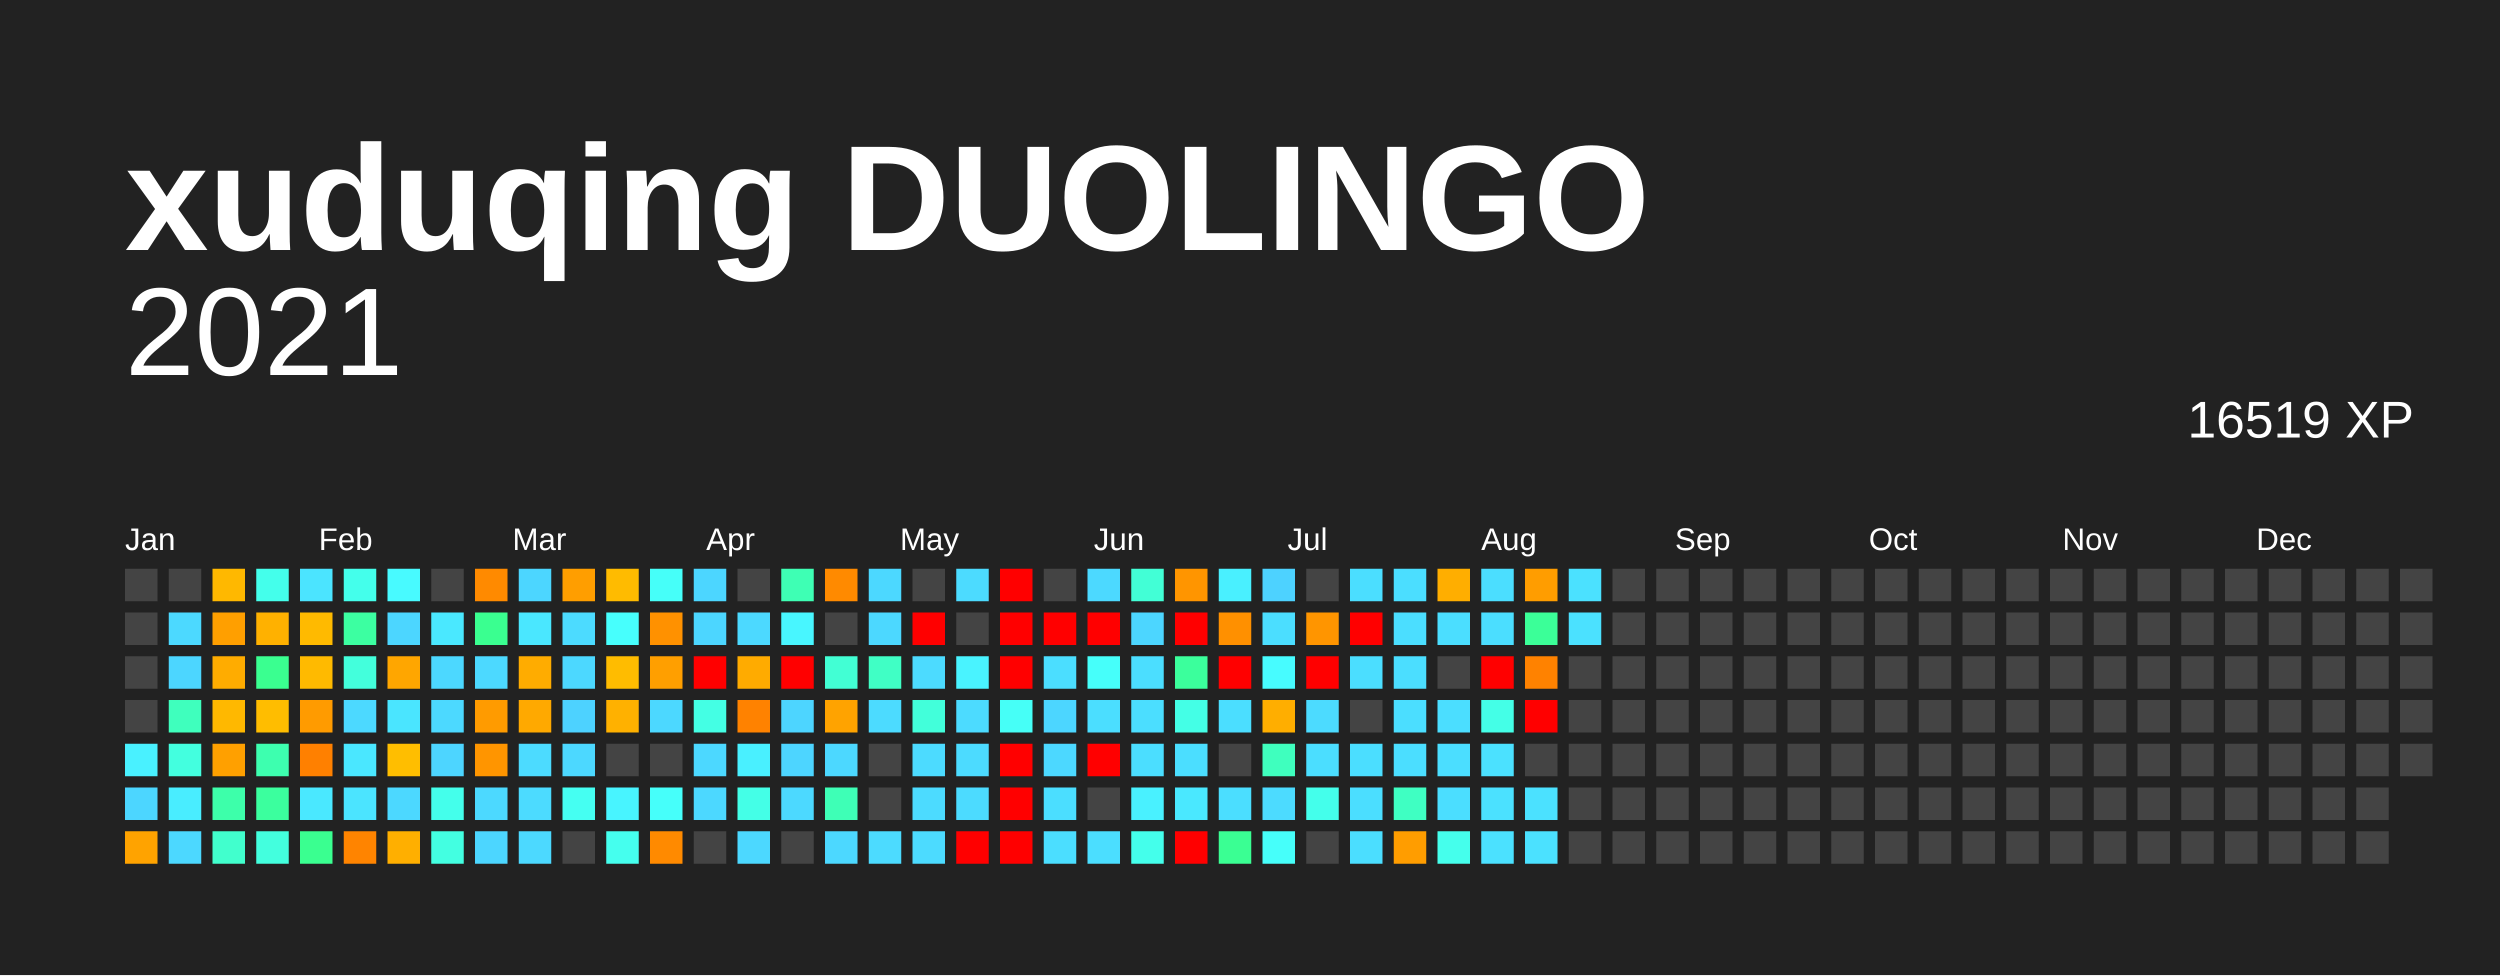
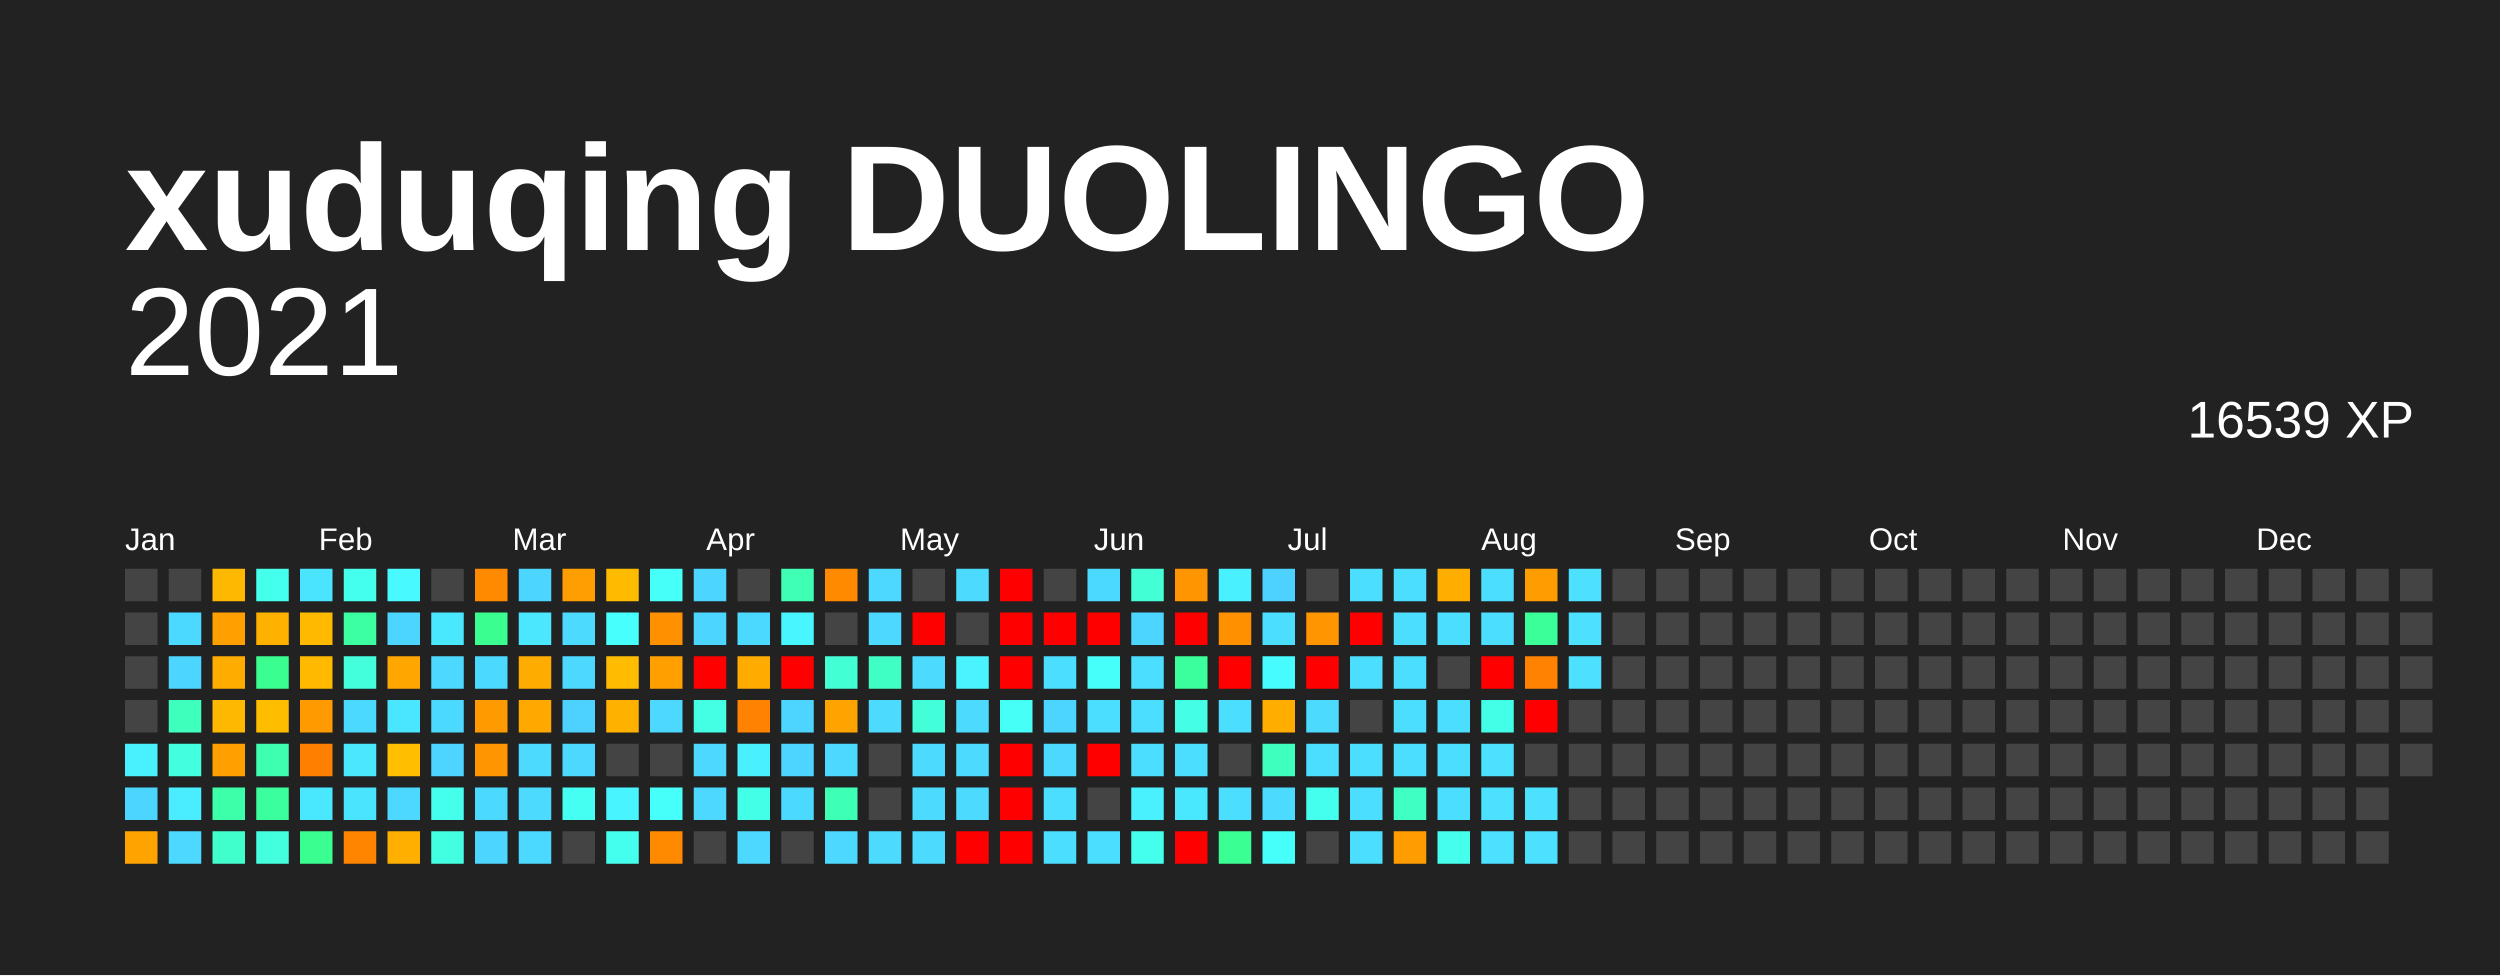
<svg xmlns="http://www.w3.org/2000/svg" baseProfile="full" height="78mm" version="1.1" viewBox="0,0,200,78" width="200mm">
  <defs />
  <rect fill="#222222" height="78" width="200" x="0" y="0" />
  <text fill="#FFFFFF" style="font-size:12px; font-family:Arial; font-weight:bold;" x="10" y="20">xuduqing DUOLINGO</text>
  <text alignment-baseline="hanging" fill="#FFFFFF" style="font-size:10.0px; font-family:Arial;" x="10" y="30">2021</text>
-   <text alignment-baseline="hanging" fill="#FFFFFF" style="font-size:4.125px; font-family:Arial;" x="175" y="35">16519 XP</text>
+   <text alignment-baseline="hanging" fill="#FFFFFF" style="font-size:4.125px; font-family:Arial;" x="175" y="35">16539 XP</text>
  <text fill="#FFFFFF" style="font-size:2.5px; font-family:Arial" x="10.0" y="44">Jan</text>
  <text fill="#FFFFFF" style="font-size:2.5px; font-family:Arial" x="25.5" y="44">Feb</text>
  <text fill="#FFFFFF" style="font-size:2.5px; font-family:Arial" x="41.0" y="44">Mar</text>
  <text fill="#FFFFFF" style="font-size:2.5px; font-family:Arial" x="56.5" y="44">Apr</text>
  <text fill="#FFFFFF" style="font-size:2.5px; font-family:Arial" x="72.0" y="44">May</text>
  <text fill="#FFFFFF" style="font-size:2.5px; font-family:Arial" x="87.5" y="44">Jun</text>
  <text fill="#FFFFFF" style="font-size:2.5px; font-family:Arial" x="103.0" y="44">Jul</text>
  <text fill="#FFFFFF" style="font-size:2.5px; font-family:Arial" x="118.5" y="44">Aug</text>
  <text fill="#FFFFFF" style="font-size:2.5px; font-family:Arial" x="134.0" y="44">Sep</text>
  <text fill="#FFFFFF" style="font-size:2.5px; font-family:Arial" x="149.5" y="44">Oct</text>
  <text fill="#FFFFFF" style="font-size:2.5px; font-family:Arial" x="165.0" y="44">Nov</text>
  <text fill="#FFFFFF" style="font-size:2.5px; font-family:Arial" x="180.5" y="44">Dec</text>
  <rect fill="#444444" height="2.6" width="2.6" x="10.0" y="45.5" />
  <rect fill="#444444" height="2.6" width="2.6" x="10.0" y="49.0" />
  <rect fill="#444444" height="2.6" width="2.6" x="10.0" y="52.5" />
  <rect fill="#444444" height="2.6" width="2.6" x="10.0" y="56.0" />
  <rect fill="#49f1ff" height="2.6" width="2.6" x="10.0" y="59.5" />
  <rect fill="#4cd6ff" height="2.6" width="2.6" x="10.0" y="63.0" />
  <rect fill="#ffa300" height="2.6" width="2.6" x="10.0" y="66.5" />
  <rect fill="#444444" height="2.6" width="2.6" x="13.5" y="45.5" />
  <rect fill="#4cd9ff" height="2.6" width="2.6" x="13.5" y="49.0" />
  <rect fill="#4cd6ff" height="2.6" width="2.6" x="13.5" y="52.5" />
  <rect fill="#3fffbd" height="2.6" width="2.6" x="13.5" y="56.0" />
  <rect fill="#43ffdf" height="2.6" width="2.6" x="13.5" y="59.5" />
  <rect fill="#49edff" height="2.6" width="2.6" x="13.5" y="63.0" />
  <rect fill="#4cd8ff" height="2.6" width="2.6" x="13.5" y="66.5" />
  <rect fill="#ffb800" height="2.6" width="2.6" x="17.0" y="45.5" />
  <rect fill="#ff9f00" height="2.6" width="2.6" x="17.0" y="49.0" />
  <rect fill="#ffac00" height="2.6" width="2.6" x="17.0" y="52.5" />
  <rect fill="#ffb800" height="2.6" width="2.6" x="17.0" y="56.0" />
  <rect fill="#ffa000" height="2.6" width="2.6" x="17.0" y="59.5" />
  <rect fill="#3dffaa" height="2.6" width="2.6" x="17.0" y="63.0" />
  <rect fill="#41ffcd" height="2.6" width="2.6" x="17.0" y="66.5" />
  <rect fill="#44ffeb" height="2.6" width="2.6" x="20.5" y="45.5" />
  <rect fill="#ffb100" height="2.6" width="2.6" x="20.5" y="49.0" />
  <rect fill="#3aff90" height="2.6" width="2.6" x="20.5" y="52.5" />
  <rect fill="#ffbd00" height="2.6" width="2.6" x="20.5" y="56.0" />
  <rect fill="#3dffaf" height="2.6" width="2.6" x="20.5" y="59.5" />
  <rect fill="#3bff9e" height="2.6" width="2.6" x="20.5" y="63.0" />
  <rect fill="#43ffde" height="2.6" width="2.6" x="20.5" y="66.5" />
  <rect fill="#4be4ff" height="2.6" width="2.6" x="24.0" y="45.5" />
  <rect fill="#ffba00" height="2.6" width="2.6" x="24.0" y="49.0" />
  <rect fill="#ffba00" height="2.6" width="2.6" x="24.0" y="52.5" />
  <rect fill="#ff9b00" height="2.6" width="2.6" x="24.0" y="56.0" />
  <rect fill="#ff8000" height="2.6" width="2.6" x="24.0" y="59.5" />
  <rect fill="#4ae8ff" height="2.6" width="2.6" x="24.0" y="63.0" />
  <rect fill="#3aff90" height="2.6" width="2.6" x="24.0" y="66.5" />
  <rect fill="#44ffeb" height="2.6" width="2.6" x="27.5" y="45.5" />
  <rect fill="#3cffa1" height="2.6" width="2.6" x="27.5" y="49.0" />
  <rect fill="#43ffdc" height="2.6" width="2.6" x="27.5" y="52.5" />
  <rect fill="#4cd9ff" height="2.6" width="2.6" x="27.5" y="56.0" />
  <rect fill="#4ae7ff" height="2.6" width="2.6" x="27.5" y="59.5" />
  <rect fill="#4be4ff" height="2.6" width="2.6" x="27.5" y="63.0" />
  <rect fill="#ff8400" height="2.6" width="2.6" x="27.5" y="66.5" />
  <rect fill="#48faff" height="2.6" width="2.6" x="31.0" y="45.5" />
  <rect fill="#4cd6ff" height="2.6" width="2.6" x="31.0" y="49.0" />
  <rect fill="#ffa600" height="2.6" width="2.6" x="31.0" y="52.5" />
  <rect fill="#4ae5ff" height="2.6" width="2.6" x="31.0" y="56.0" />
  <rect fill="#ffbe00" height="2.6" width="2.6" x="31.0" y="59.5" />
  <rect fill="#4cd8ff" height="2.6" width="2.6" x="31.0" y="63.0" />
  <rect fill="#ffaf00" height="2.6" width="2.6" x="31.0" y="66.5" />
  <rect fill="#444444" height="2.6" width="2.6" x="34.5" y="45.5" />
  <rect fill="#4ae8ff" height="2.6" width="2.6" x="34.5" y="49.0" />
  <rect fill="#4cd8ff" height="2.6" width="2.6" x="34.5" y="52.5" />
  <rect fill="#4cd9ff" height="2.6" width="2.6" x="34.5" y="56.0" />
  <rect fill="#4dd5ff" height="2.6" width="2.6" x="34.5" y="59.5" />
  <rect fill="#44ffeb" height="2.6" width="2.6" x="34.5" y="63.0" />
  <rect fill="#43ffe1" height="2.6" width="2.6" x="34.5" y="66.5" />
  <rect fill="#ff8a00" height="2.6" width="2.6" x="38.0" y="45.5" />
  <rect fill="#3aff90" height="2.6" width="2.6" x="38.0" y="49.0" />
  <rect fill="#4cd9ff" height="2.6" width="2.6" x="38.0" y="52.5" />
  <rect fill="#ff9b00" height="2.6" width="2.6" x="38.0" y="56.0" />
  <rect fill="#ff9500" height="2.6" width="2.6" x="38.0" y="59.5" />
  <rect fill="#4cd9ff" height="2.6" width="2.6" x="38.0" y="63.0" />
  <rect fill="#4cd6ff" height="2.6" width="2.6" x="38.0" y="66.5" />
  <rect fill="#4cd6ff" height="2.6" width="2.6" x="41.5" y="45.5" />
  <rect fill="#4ae7ff" height="2.6" width="2.6" x="41.5" y="49.0" />
  <rect fill="#ffac00" height="2.6" width="2.6" x="41.5" y="52.5" />
  <rect fill="#ffa900" height="2.6" width="2.6" x="41.5" y="56.0" />
  <rect fill="#4cdbff" height="2.6" width="2.6" x="41.5" y="59.5" />
  <rect fill="#4cdbff" height="2.6" width="2.6" x="41.5" y="63.0" />
  <rect fill="#4cd9ff" height="2.6" width="2.6" x="41.5" y="66.5" />
  <rect fill="#ff9e00" height="2.6" width="2.6" x="45.0" y="45.5" />
  <rect fill="#4cdbff" height="2.6" width="2.6" x="45.0" y="49.0" />
  <rect fill="#4cd8ff" height="2.6" width="2.6" x="45.0" y="52.5" />
  <rect fill="#4dd2ff" height="2.6" width="2.6" x="45.0" y="56.0" />
  <rect fill="#4cd8ff" height="2.6" width="2.6" x="45.0" y="59.5" />
  <rect fill="#45fff2" height="2.6" width="2.6" x="45.0" y="63.0" />
  <rect fill="#444444" height="2.6" width="2.6" x="45.0" y="66.5" />
  <rect fill="#ffbb00" height="2.6" width="2.6" x="48.5" y="45.5" />
  <rect fill="#47fffd" height="2.6" width="2.6" x="48.5" y="49.0" />
  <rect fill="#ffbc00" height="2.6" width="2.6" x="48.5" y="52.5" />
  <rect fill="#ffb100" height="2.6" width="2.6" x="48.5" y="56.0" />
  <rect fill="#444444" height="2.6" width="2.6" x="48.5" y="59.5" />
  <rect fill="#48f4ff" height="2.6" width="2.6" x="48.5" y="63.0" />
  <rect fill="#45ffee" height="2.6" width="2.6" x="48.5" y="66.5" />
  <rect fill="#46fff9" height="2.6" width="2.6" x="52.0" y="45.5" />
  <rect fill="#ff9100" height="2.6" width="2.6" x="52.0" y="49.0" />
  <rect fill="#ff9f00" height="2.6" width="2.6" x="52.0" y="52.5" />
  <rect fill="#4cd8ff" height="2.6" width="2.6" x="52.0" y="56.0" />
  <rect fill="#444444" height="2.6" width="2.6" x="52.0" y="59.5" />
  <rect fill="#46fffa" height="2.6" width="2.6" x="52.0" y="63.0" />
  <rect fill="#ff8a00" height="2.6" width="2.6" x="52.0" y="66.5" />
  <rect fill="#4cd6ff" height="2.6" width="2.6" x="55.5" y="45.5" />
  <rect fill="#4cd6ff" height="2.6" width="2.6" x="55.5" y="49.0" />
  <rect fill="red" height="2.6" width="2.6" x="55.5" y="52.5" />
  <rect fill="#44ffe4" height="2.6" width="2.6" x="55.5" y="56.0" />
  <rect fill="#4cd8ff" height="2.6" width="2.6" x="55.5" y="59.5" />
  <rect fill="#4cd8ff" height="2.6" width="2.6" x="55.5" y="63.0" />
  <rect fill="#444444" height="2.6" width="2.6" x="55.5" y="66.5" />
  <rect fill="#444444" height="2.6" width="2.6" x="59.0" y="45.5" />
  <rect fill="#4cd9ff" height="2.6" width="2.6" x="59.0" y="49.0" />
  <rect fill="#ffab00" height="2.6" width="2.6" x="59.0" y="52.5" />
  <rect fill="#ff8200" height="2.6" width="2.6" x="59.0" y="56.0" />
  <rect fill="#49f0ff" height="2.6" width="2.6" x="59.0" y="59.5" />
  <rect fill="#44ffe7" height="2.6" width="2.6" x="59.0" y="63.0" />
  <rect fill="#4cd8ff" height="2.6" width="2.6" x="59.0" y="66.5" />
  <rect fill="#3effb4" height="2.6" width="2.6" x="62.5" y="45.5" />
  <rect fill="#48f6ff" height="2.6" width="2.6" x="62.5" y="49.0" />
  <rect fill="red" height="2.6" width="2.6" x="62.5" y="52.5" />
  <rect fill="#4dd5ff" height="2.6" width="2.6" x="62.5" y="56.0" />
  <rect fill="#4dd5ff" height="2.6" width="2.6" x="62.5" y="59.5" />
  <rect fill="#4cd9ff" height="2.6" width="2.6" x="62.5" y="63.0" />
  <rect fill="#444444" height="2.6" width="2.6" x="62.5" y="66.5" />
  <rect fill="#ff8a00" height="2.6" width="2.6" x="66.0" y="45.5" />
  <rect fill="#444444" height="2.6" width="2.6" x="66.0" y="49.0" />
  <rect fill="#42ffd4" height="2.6" width="2.6" x="66.0" y="52.5" />
  <rect fill="#ffa300" height="2.6" width="2.6" x="66.0" y="56.0" />
  <rect fill="#4cd8ff" height="2.6" width="2.6" x="66.0" y="59.5" />
  <rect fill="#3effb6" height="2.6" width="2.6" x="66.0" y="63.0" />
  <rect fill="#4cd8ff" height="2.6" width="2.6" x="66.0" y="66.5" />
  <rect fill="#4cd8ff" height="2.6" width="2.6" x="69.5" y="45.5" />
  <rect fill="#4cd8ff" height="2.6" width="2.6" x="69.5" y="49.0" />
  <rect fill="#40ffc5" height="2.6" width="2.6" x="69.5" y="52.5" />
  <rect fill="#4cdbff" height="2.6" width="2.6" x="69.5" y="56.0" />
  <rect fill="#444444" height="2.6" width="2.6" x="69.5" y="59.5" />
  <rect fill="#444444" height="2.6" width="2.6" x="69.5" y="63.0" />
  <rect fill="#4cdbff" height="2.6" width="2.6" x="69.5" y="66.5" />
  <rect fill="#444444" height="2.6" width="2.6" x="73.0" y="45.5" />
  <rect fill="red" height="2.6" width="2.6" x="73.0" y="49.0" />
  <rect fill="#4cdbff" height="2.6" width="2.6" x="73.0" y="52.5" />
  <rect fill="#42ffda" height="2.6" width="2.6" x="73.0" y="56.0" />
  <rect fill="#4cdbff" height="2.6" width="2.6" x="73.0" y="59.5" />
  <rect fill="#4cdbff" height="2.6" width="2.6" x="73.0" y="63.0" />
  <rect fill="#4cdbff" height="2.6" width="2.6" x="73.0" y="66.5" />
  <rect fill="#4cdbff" height="2.6" width="2.6" x="76.5" y="45.5" />
  <rect fill="#444444" height="2.6" width="2.6" x="76.5" y="49.0" />
  <rect fill="#49f3ff" height="2.6" width="2.6" x="76.5" y="52.5" />
  <rect fill="#4cdbff" height="2.6" width="2.6" x="76.5" y="56.0" />
  <rect fill="#4cdbff" height="2.6" width="2.6" x="76.5" y="59.5" />
  <rect fill="#4cdbff" height="2.6" width="2.6" x="76.5" y="63.0" />
  <rect fill="red" height="2.6" width="2.6" x="76.5" y="66.5" />
  <rect fill="red" height="2.6" width="2.6" x="80.0" y="45.5" />
  <rect fill="red" height="2.6" width="2.6" x="80.0" y="49.0" />
  <rect fill="red" height="2.6" width="2.6" x="80.0" y="52.5" />
  <rect fill="#46fff7" height="2.6" width="2.6" x="80.0" y="56.0" />
  <rect fill="red" height="2.6" width="2.6" x="80.0" y="59.5" />
  <rect fill="red" height="2.6" width="2.6" x="80.0" y="63.0" />
  <rect fill="red" height="2.6" width="2.6" x="80.0" y="66.5" />
  <rect fill="#444444" height="2.6" width="2.6" x="83.5" y="45.5" />
  <rect fill="red" height="2.6" width="2.6" x="83.5" y="49.0" />
  <rect fill="#4bdeff" height="2.6" width="2.6" x="83.5" y="52.5" />
  <rect fill="#4cd6ff" height="2.6" width="2.6" x="83.5" y="56.0" />
  <rect fill="#4cd8ff" height="2.6" width="2.6" x="83.5" y="59.5" />
  <rect fill="#4bdeff" height="2.6" width="2.6" x="83.5" y="63.0" />
  <rect fill="#4bdeff" height="2.6" width="2.6" x="83.5" y="66.5" />
  <rect fill="#4cd9ff" height="2.6" width="2.6" x="87.0" y="45.5" />
  <rect fill="red" height="2.6" width="2.6" x="87.0" y="49.0" />
  <rect fill="#46fffa" height="2.6" width="2.6" x="87.0" y="52.5" />
  <rect fill="#4bdeff" height="2.6" width="2.6" x="87.0" y="56.0" />
  <rect fill="red" height="2.6" width="2.6" x="87.0" y="59.5" />
  <rect fill="#444444" height="2.6" width="2.6" x="87.0" y="63.0" />
  <rect fill="#4bdeff" height="2.6" width="2.6" x="87.0" y="66.5" />
  <rect fill="#42ffd6" height="2.6" width="2.6" x="90.5" y="45.5" />
  <rect fill="#4cd6ff" height="2.6" width="2.6" x="90.5" y="49.0" />
  <rect fill="#4bdeff" height="2.6" width="2.6" x="90.5" y="52.5" />
  <rect fill="#4bdeff" height="2.6" width="2.6" x="90.5" y="56.0" />
  <rect fill="#4bdeff" height="2.6" width="2.6" x="90.5" y="59.5" />
  <rect fill="#49f1ff" height="2.6" width="2.6" x="90.5" y="63.0" />
  <rect fill="#44ffeb" height="2.6" width="2.6" x="90.5" y="66.5" />
  <rect fill="#ff9500" height="2.6" width="2.6" x="94.0" y="45.5" />
  <rect fill="red" height="2.6" width="2.6" x="94.0" y="49.0" />
  <rect fill="#3bff9c" height="2.6" width="2.6" x="94.0" y="52.5" />
  <rect fill="#44ffe6" height="2.6" width="2.6" x="94.0" y="56.0" />
  <rect fill="#4bdeff" height="2.6" width="2.6" x="94.0" y="59.5" />
  <rect fill="#4ae8ff" height="2.6" width="2.6" x="94.0" y="63.0" />
  <rect fill="red" height="2.6" width="2.6" x="94.0" y="66.5" />
  <rect fill="#49f0ff" height="2.6" width="2.6" x="97.5" y="45.5" />
  <rect fill="#ff9000" height="2.6" width="2.6" x="97.5" y="49.0" />
  <rect fill="red" height="2.6" width="2.6" x="97.5" y="52.5" />
  <rect fill="#4bdeff" height="2.6" width="2.6" x="97.5" y="56.0" />
  <rect fill="#444444" height="2.6" width="2.6" x="97.5" y="59.5" />
  <rect fill="#4bdeff" height="2.6" width="2.6" x="97.5" y="63.0" />
  <rect fill="#3aff93" height="2.6" width="2.6" x="97.5" y="66.5" />
  <rect fill="#4dd2ff" height="2.6" width="2.6" x="101.0" y="45.5" />
  <rect fill="#4bdeff" height="2.6" width="2.6" x="101.0" y="49.0" />
  <rect fill="#47fcff" height="2.6" width="2.6" x="101.0" y="52.5" />
  <rect fill="#ffae00" height="2.6" width="2.6" x="101.0" y="56.0" />
  <rect fill="#3fffbe" height="2.6" width="2.6" x="101.0" y="59.5" />
  <rect fill="#4cdbff" height="2.6" width="2.6" x="101.0" y="63.0" />
  <rect fill="#46fffa" height="2.6" width="2.6" x="101.0" y="66.5" />
  <rect fill="#444444" height="2.6" width="2.6" x="104.5" y="45.5" />
  <rect fill="#ff9500" height="2.6" width="2.6" x="104.5" y="49.0" />
  <rect fill="red" height="2.6" width="2.6" x="104.5" y="52.5" />
  <rect fill="#4cdbff" height="2.6" width="2.6" x="104.5" y="56.0" />
  <rect fill="#4bdeff" height="2.6" width="2.6" x="104.5" y="59.5" />
  <rect fill="#44ffeb" height="2.6" width="2.6" x="104.5" y="63.0" />
  <rect fill="#444444" height="2.6" width="2.6" x="104.5" y="66.5" />
  <rect fill="#4bdeff" height="2.6" width="2.6" x="108.0" y="45.5" />
  <rect fill="red" height="2.6" width="2.6" x="108.0" y="49.0" />
  <rect fill="#4bdeff" height="2.6" width="2.6" x="108.0" y="52.5" />
  <rect fill="#444444" height="2.6" width="2.6" x="108.0" y="56.0" />
  <rect fill="#4bdeff" height="2.6" width="2.6" x="108.0" y="59.5" />
  <rect fill="#4bdeff" height="2.6" width="2.6" x="108.0" y="63.0" />
  <rect fill="#4bdeff" height="2.6" width="2.6" x="108.0" y="66.5" />
  <rect fill="#4bdeff" height="2.6" width="2.6" x="111.5" y="45.5" />
  <rect fill="#4bdeff" height="2.6" width="2.6" x="111.5" y="49.0" />
  <rect fill="#4bdeff" height="2.6" width="2.6" x="111.5" y="52.5" />
  <rect fill="#4bdeff" height="2.6" width="2.6" x="111.5" y="56.0" />
  <rect fill="#4bdeff" height="2.6" width="2.6" x="111.5" y="59.5" />
  <rect fill="#3fffc2" height="2.6" width="2.6" x="111.5" y="63.0" />
  <rect fill="#ff9d00" height="2.6" width="2.6" x="111.5" y="66.5" />
  <rect fill="#ffae00" height="2.6" width="2.6" x="115.0" y="45.5" />
  <rect fill="#4bdeff" height="2.6" width="2.6" x="115.0" y="49.0" />
  <rect fill="#444444" height="2.6" width="2.6" x="115.0" y="52.5" />
  <rect fill="#4bdeff" height="2.6" width="2.6" x="115.0" y="56.0" />
  <rect fill="#4bdeff" height="2.6" width="2.6" x="115.0" y="59.5" />
  <rect fill="#4bdeff" height="2.6" width="2.6" x="115.0" y="63.0" />
  <rect fill="#45ffec" height="2.6" width="2.6" x="115.0" y="66.5" />
  <rect fill="#4bdeff" height="2.6" width="2.6" x="118.5" y="45.5" />
  <rect fill="#4bdeff" height="2.6" width="2.6" x="118.5" y="49.0" />
  <rect fill="red" height="2.6" width="2.6" x="118.5" y="52.5" />
  <rect fill="#44ffe7" height="2.6" width="2.6" x="118.5" y="56.0" />
  <rect fill="#4be1ff" height="2.6" width="2.6" x="118.5" y="59.5" />
  <rect fill="#4be1ff" height="2.6" width="2.6" x="118.5" y="63.0" />
  <rect fill="#4be1ff" height="2.6" width="2.6" x="118.5" y="66.5" />
  <rect fill="#ff9d00" height="2.6" width="2.6" x="122.0" y="45.5" />
  <rect fill="#3bff98" height="2.6" width="2.6" x="122.0" y="49.0" />
  <rect fill="#ff8200" height="2.6" width="2.6" x="122.0" y="52.5" />
  <rect fill="red" height="2.6" width="2.6" x="122.0" y="56.0" />
  <rect fill="#444444" height="2.6" width="2.6" x="122.0" y="59.5" />
  <rect fill="#4be1ff" height="2.6" width="2.6" x="122.0" y="63.0" />
  <rect fill="#4be1ff" height="2.6" width="2.6" x="122.0" y="66.5" />
  <rect fill="#4be1ff" height="2.6" width="2.6" x="125.5" y="45.5" />
  <rect fill="#4be1ff" height="2.6" width="2.6" x="125.5" y="49.0" />
-   <rect fill="#444444" height="2.6" width="2.6" x="125.5" y="52.5" />
+   <rect fill="#4be1ff" height="2.6" width="2.6" x="125.5" y="52.5" />
  <rect fill="#444444" height="2.6" width="2.6" x="125.5" y="56.0" />
  <rect fill="#444444" height="2.6" width="2.6" x="125.5" y="59.5" />
  <rect fill="#444444" height="2.6" width="2.6" x="125.5" y="63.0" />
  <rect fill="#444444" height="2.6" width="2.6" x="125.5" y="66.5" />
  <rect fill="#444444" height="2.6" width="2.6" x="129.0" y="45.5" />
  <rect fill="#444444" height="2.6" width="2.6" x="129.0" y="49.0" />
  <rect fill="#444444" height="2.6" width="2.6" x="129.0" y="52.5" />
  <rect fill="#444444" height="2.6" width="2.6" x="129.0" y="56.0" />
  <rect fill="#444444" height="2.6" width="2.6" x="129.0" y="59.5" />
  <rect fill="#444444" height="2.6" width="2.6" x="129.0" y="63.0" />
  <rect fill="#444444" height="2.6" width="2.6" x="129.0" y="66.5" />
  <rect fill="#444444" height="2.6" width="2.6" x="132.5" y="45.5" />
  <rect fill="#444444" height="2.6" width="2.6" x="132.5" y="49.0" />
  <rect fill="#444444" height="2.6" width="2.6" x="132.5" y="52.5" />
  <rect fill="#444444" height="2.6" width="2.6" x="132.5" y="56.0" />
  <rect fill="#444444" height="2.6" width="2.6" x="132.5" y="59.5" />
  <rect fill="#444444" height="2.6" width="2.6" x="132.5" y="63.0" />
  <rect fill="#444444" height="2.6" width="2.6" x="132.5" y="66.5" />
  <rect fill="#444444" height="2.6" width="2.6" x="136.0" y="45.5" />
  <rect fill="#444444" height="2.6" width="2.6" x="136.0" y="49.0" />
  <rect fill="#444444" height="2.6" width="2.6" x="136.0" y="52.5" />
  <rect fill="#444444" height="2.6" width="2.6" x="136.0" y="56.0" />
  <rect fill="#444444" height="2.6" width="2.6" x="136.0" y="59.5" />
  <rect fill="#444444" height="2.6" width="2.6" x="136.0" y="63.0" />
  <rect fill="#444444" height="2.6" width="2.6" x="136.0" y="66.5" />
  <rect fill="#444444" height="2.6" width="2.6" x="139.5" y="45.5" />
  <rect fill="#444444" height="2.6" width="2.6" x="139.5" y="49.0" />
  <rect fill="#444444" height="2.6" width="2.6" x="139.5" y="52.5" />
  <rect fill="#444444" height="2.6" width="2.6" x="139.5" y="56.0" />
  <rect fill="#444444" height="2.6" width="2.6" x="139.5" y="59.5" />
  <rect fill="#444444" height="2.6" width="2.6" x="139.5" y="63.0" />
  <rect fill="#444444" height="2.6" width="2.6" x="139.5" y="66.5" />
  <rect fill="#444444" height="2.6" width="2.6" x="143.0" y="45.5" />
  <rect fill="#444444" height="2.6" width="2.6" x="143.0" y="49.0" />
  <rect fill="#444444" height="2.6" width="2.6" x="143.0" y="52.5" />
  <rect fill="#444444" height="2.6" width="2.6" x="143.0" y="56.0" />
  <rect fill="#444444" height="2.6" width="2.6" x="143.0" y="59.5" />
  <rect fill="#444444" height="2.6" width="2.6" x="143.0" y="63.0" />
  <rect fill="#444444" height="2.6" width="2.6" x="143.0" y="66.5" />
  <rect fill="#444444" height="2.6" width="2.6" x="146.5" y="45.5" />
  <rect fill="#444444" height="2.6" width="2.6" x="146.5" y="49.0" />
  <rect fill="#444444" height="2.6" width="2.6" x="146.5" y="52.5" />
  <rect fill="#444444" height="2.6" width="2.6" x="146.5" y="56.0" />
  <rect fill="#444444" height="2.6" width="2.6" x="146.5" y="59.5" />
  <rect fill="#444444" height="2.6" width="2.6" x="146.5" y="63.0" />
  <rect fill="#444444" height="2.6" width="2.6" x="146.5" y="66.5" />
  <rect fill="#444444" height="2.6" width="2.6" x="150.0" y="45.5" />
  <rect fill="#444444" height="2.6" width="2.6" x="150.0" y="49.0" />
  <rect fill="#444444" height="2.6" width="2.6" x="150.0" y="52.5" />
  <rect fill="#444444" height="2.6" width="2.6" x="150.0" y="56.0" />
  <rect fill="#444444" height="2.6" width="2.6" x="150.0" y="59.5" />
  <rect fill="#444444" height="2.6" width="2.6" x="150.0" y="63.0" />
  <rect fill="#444444" height="2.6" width="2.6" x="150.0" y="66.5" />
  <rect fill="#444444" height="2.6" width="2.6" x="153.5" y="45.5" />
  <rect fill="#444444" height="2.6" width="2.6" x="153.5" y="49.0" />
  <rect fill="#444444" height="2.6" width="2.6" x="153.5" y="52.5" />
  <rect fill="#444444" height="2.6" width="2.6" x="153.5" y="56.0" />
  <rect fill="#444444" height="2.6" width="2.6" x="153.5" y="59.5" />
  <rect fill="#444444" height="2.6" width="2.6" x="153.5" y="63.0" />
  <rect fill="#444444" height="2.6" width="2.6" x="153.5" y="66.5" />
  <rect fill="#444444" height="2.6" width="2.6" x="157.0" y="45.5" />
  <rect fill="#444444" height="2.6" width="2.6" x="157.0" y="49.0" />
  <rect fill="#444444" height="2.6" width="2.6" x="157.0" y="52.5" />
  <rect fill="#444444" height="2.6" width="2.6" x="157.0" y="56.0" />
  <rect fill="#444444" height="2.6" width="2.6" x="157.0" y="59.5" />
  <rect fill="#444444" height="2.6" width="2.6" x="157.0" y="63.0" />
  <rect fill="#444444" height="2.6" width="2.6" x="157.0" y="66.5" />
  <rect fill="#444444" height="2.6" width="2.6" x="160.5" y="45.5" />
  <rect fill="#444444" height="2.6" width="2.6" x="160.5" y="49.0" />
  <rect fill="#444444" height="2.6" width="2.6" x="160.5" y="52.5" />
  <rect fill="#444444" height="2.6" width="2.6" x="160.5" y="56.0" />
  <rect fill="#444444" height="2.6" width="2.6" x="160.5" y="59.5" />
  <rect fill="#444444" height="2.6" width="2.6" x="160.5" y="63.0" />
  <rect fill="#444444" height="2.6" width="2.6" x="160.5" y="66.5" />
  <rect fill="#444444" height="2.6" width="2.6" x="164.0" y="45.5" />
  <rect fill="#444444" height="2.6" width="2.6" x="164.0" y="49.0" />
  <rect fill="#444444" height="2.6" width="2.6" x="164.0" y="52.5" />
  <rect fill="#444444" height="2.6" width="2.6" x="164.0" y="56.0" />
  <rect fill="#444444" height="2.6" width="2.6" x="164.0" y="59.5" />
  <rect fill="#444444" height="2.6" width="2.6" x="164.0" y="63.0" />
  <rect fill="#444444" height="2.6" width="2.6" x="164.0" y="66.5" />
  <rect fill="#444444" height="2.6" width="2.6" x="167.5" y="45.5" />
  <rect fill="#444444" height="2.6" width="2.6" x="167.5" y="49.0" />
  <rect fill="#444444" height="2.6" width="2.6" x="167.5" y="52.5" />
  <rect fill="#444444" height="2.6" width="2.6" x="167.5" y="56.0" />
  <rect fill="#444444" height="2.6" width="2.6" x="167.5" y="59.5" />
  <rect fill="#444444" height="2.6" width="2.6" x="167.5" y="63.0" />
  <rect fill="#444444" height="2.6" width="2.6" x="167.5" y="66.5" />
  <rect fill="#444444" height="2.6" width="2.6" x="171.0" y="45.5" />
  <rect fill="#444444" height="2.6" width="2.6" x="171.0" y="49.0" />
  <rect fill="#444444" height="2.6" width="2.6" x="171.0" y="52.5" />
  <rect fill="#444444" height="2.6" width="2.6" x="171.0" y="56.0" />
  <rect fill="#444444" height="2.6" width="2.6" x="171.0" y="59.5" />
  <rect fill="#444444" height="2.6" width="2.6" x="171.0" y="63.0" />
  <rect fill="#444444" height="2.6" width="2.6" x="171.0" y="66.5" />
  <rect fill="#444444" height="2.6" width="2.6" x="174.5" y="45.5" />
  <rect fill="#444444" height="2.6" width="2.6" x="174.5" y="49.0" />
  <rect fill="#444444" height="2.6" width="2.6" x="174.5" y="52.5" />
  <rect fill="#444444" height="2.6" width="2.6" x="174.5" y="56.0" />
  <rect fill="#444444" height="2.6" width="2.6" x="174.5" y="59.5" />
  <rect fill="#444444" height="2.6" width="2.6" x="174.5" y="63.0" />
  <rect fill="#444444" height="2.6" width="2.6" x="174.5" y="66.5" />
  <rect fill="#444444" height="2.6" width="2.6" x="178.0" y="45.5" />
  <rect fill="#444444" height="2.6" width="2.6" x="178.0" y="49.0" />
  <rect fill="#444444" height="2.6" width="2.6" x="178.0" y="52.5" />
  <rect fill="#444444" height="2.6" width="2.6" x="178.0" y="56.0" />
  <rect fill="#444444" height="2.6" width="2.6" x="178.0" y="59.5" />
  <rect fill="#444444" height="2.6" width="2.6" x="178.0" y="63.0" />
  <rect fill="#444444" height="2.6" width="2.6" x="178.0" y="66.5" />
  <rect fill="#444444" height="2.6" width="2.6" x="181.5" y="45.5" />
  <rect fill="#444444" height="2.6" width="2.6" x="181.5" y="49.0" />
  <rect fill="#444444" height="2.6" width="2.6" x="181.5" y="52.5" />
  <rect fill="#444444" height="2.6" width="2.6" x="181.5" y="56.0" />
  <rect fill="#444444" height="2.6" width="2.6" x="181.5" y="59.5" />
  <rect fill="#444444" height="2.6" width="2.6" x="181.5" y="63.0" />
  <rect fill="#444444" height="2.6" width="2.6" x="181.5" y="66.5" />
  <rect fill="#444444" height="2.6" width="2.6" x="185.0" y="45.5" />
  <rect fill="#444444" height="2.6" width="2.6" x="185.0" y="49.0" />
  <rect fill="#444444" height="2.6" width="2.6" x="185.0" y="52.5" />
  <rect fill="#444444" height="2.6" width="2.6" x="185.0" y="56.0" />
  <rect fill="#444444" height="2.6" width="2.6" x="185.0" y="59.5" />
  <rect fill="#444444" height="2.6" width="2.6" x="185.0" y="63.0" />
  <rect fill="#444444" height="2.6" width="2.6" x="185.0" y="66.5" />
  <rect fill="#444444" height="2.6" width="2.6" x="188.5" y="45.5" />
  <rect fill="#444444" height="2.6" width="2.6" x="188.5" y="49.0" />
  <rect fill="#444444" height="2.6" width="2.6" x="188.5" y="52.5" />
  <rect fill="#444444" height="2.6" width="2.6" x="188.5" y="56.0" />
  <rect fill="#444444" height="2.6" width="2.6" x="188.5" y="59.5" />
  <rect fill="#444444" height="2.6" width="2.6" x="188.5" y="63.0" />
  <rect fill="#444444" height="2.6" width="2.6" x="188.5" y="66.5" />
  <rect fill="#444444" height="2.6" width="2.6" x="192.0" y="45.5" />
  <rect fill="#444444" height="2.6" width="2.6" x="192.0" y="49.0" />
  <rect fill="#444444" height="2.6" width="2.6" x="192.0" y="52.5" />
  <rect fill="#444444" height="2.6" width="2.6" x="192.0" y="56.0" />
  <rect fill="#444444" height="2.6" width="2.6" x="192.0" y="59.5" />
</svg>
